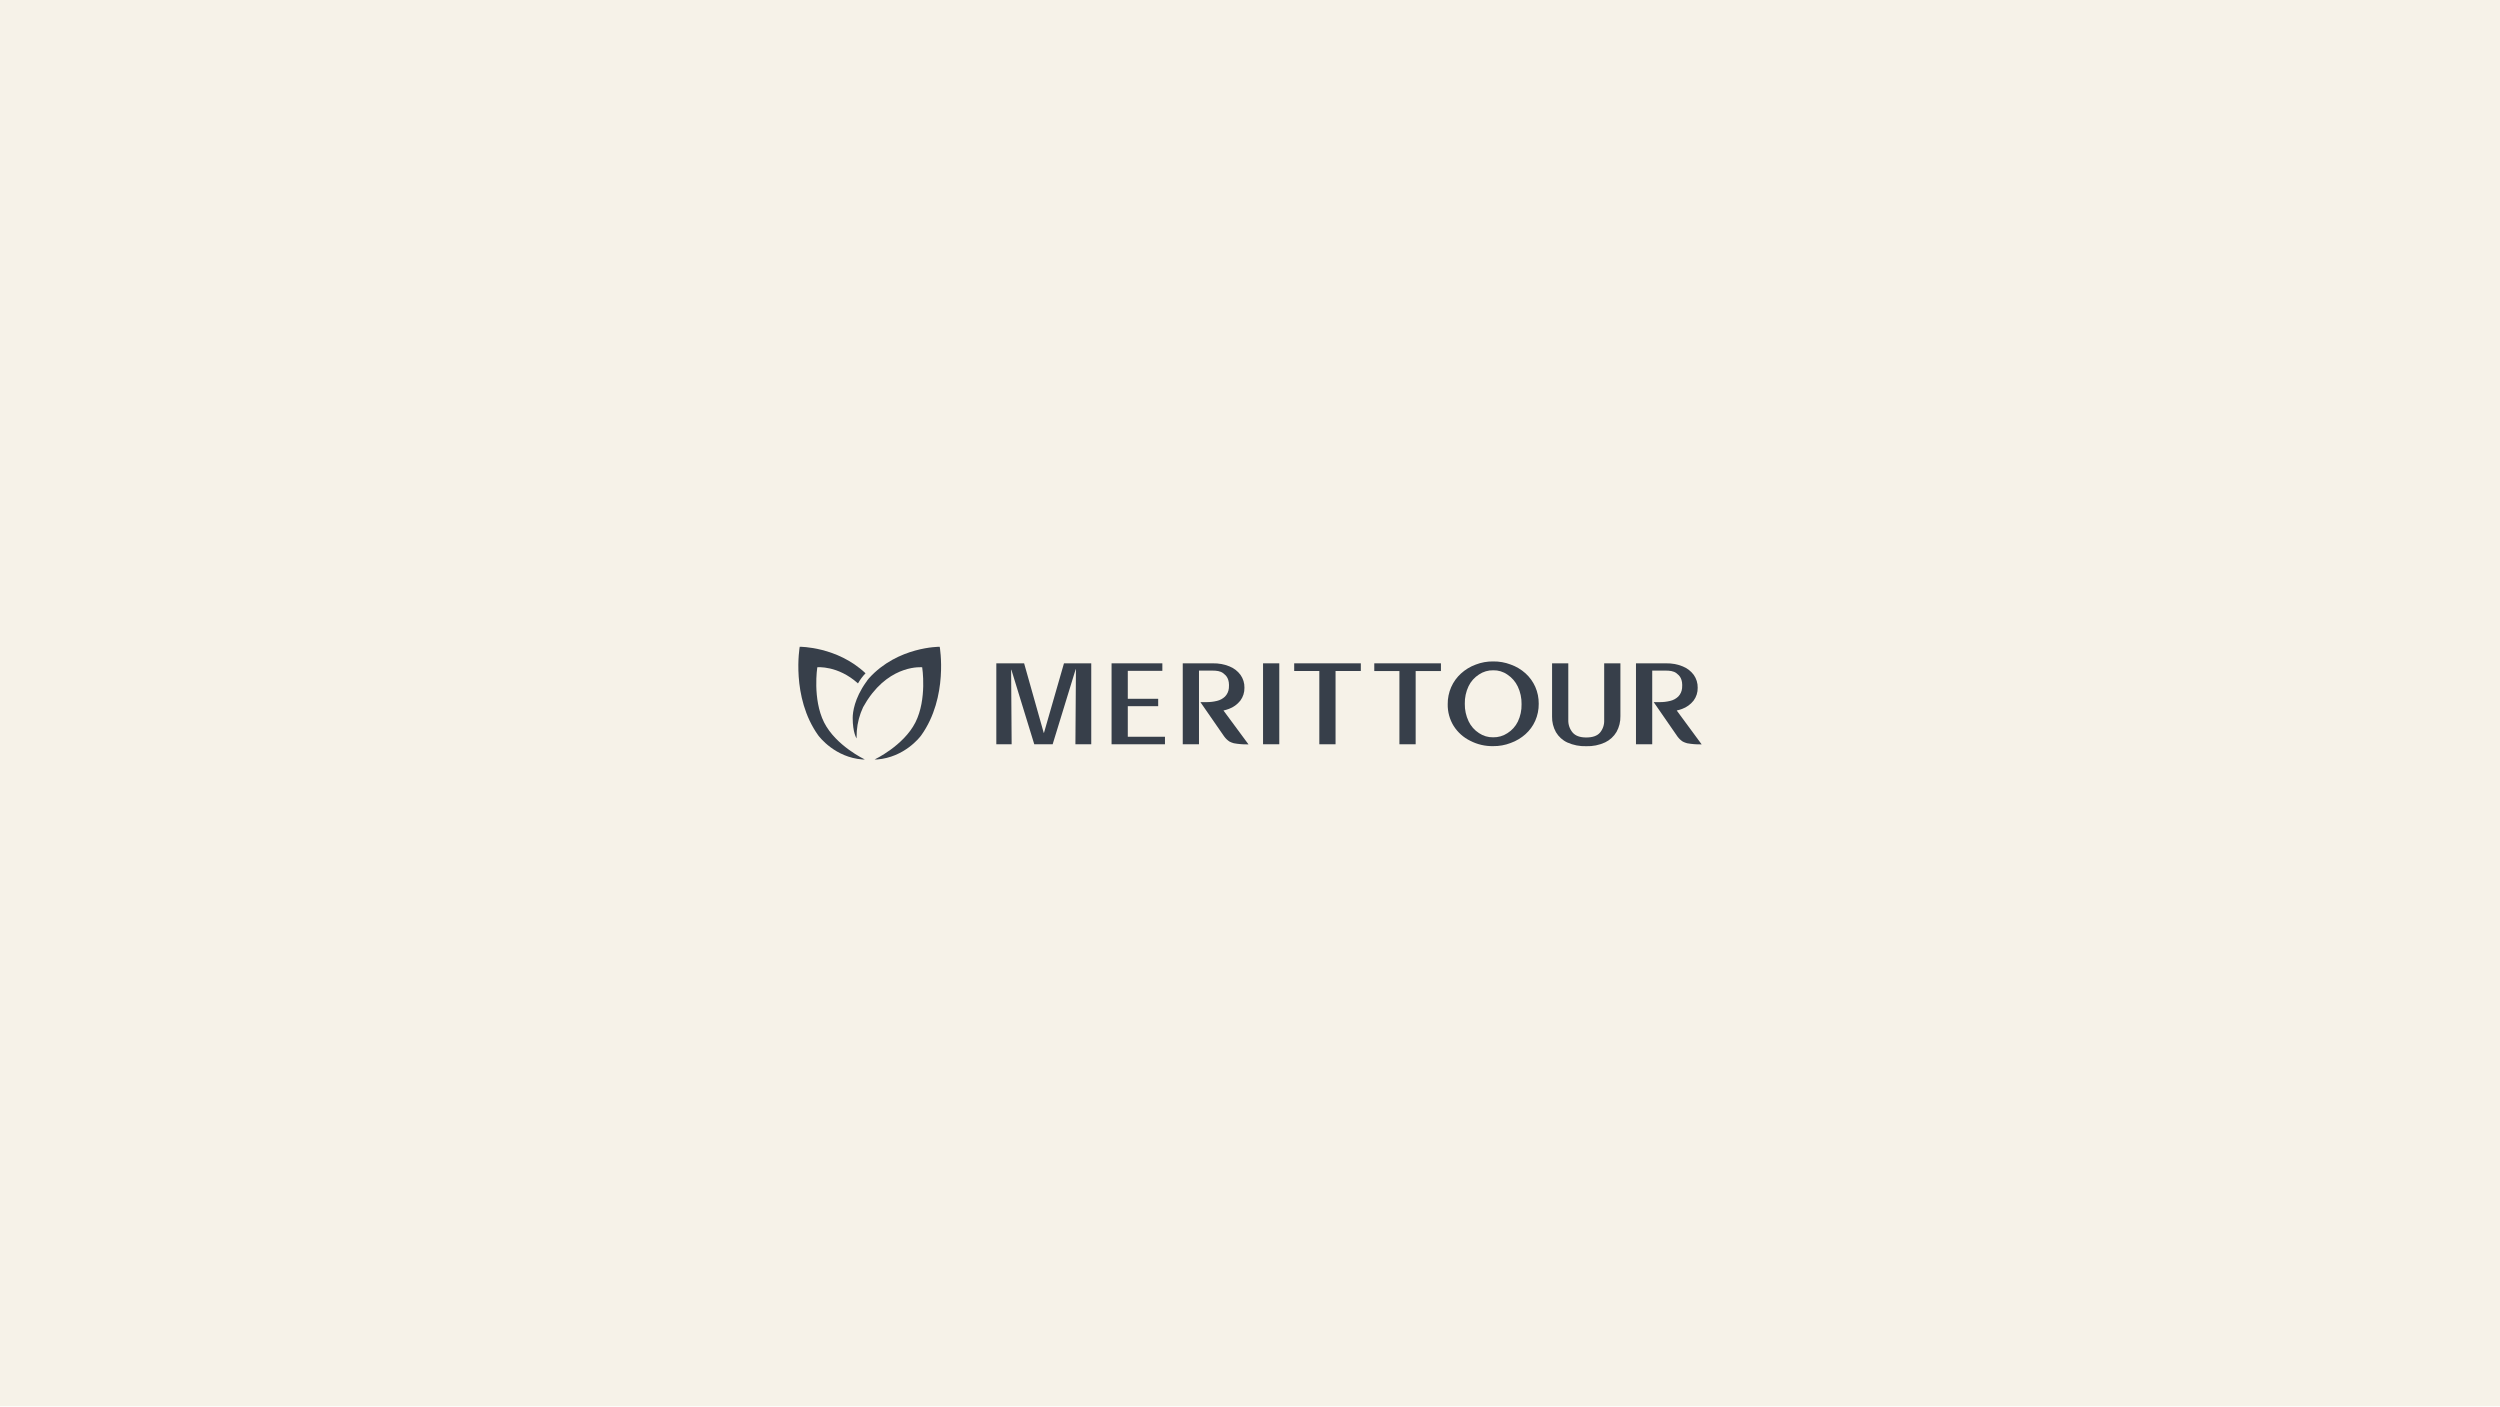
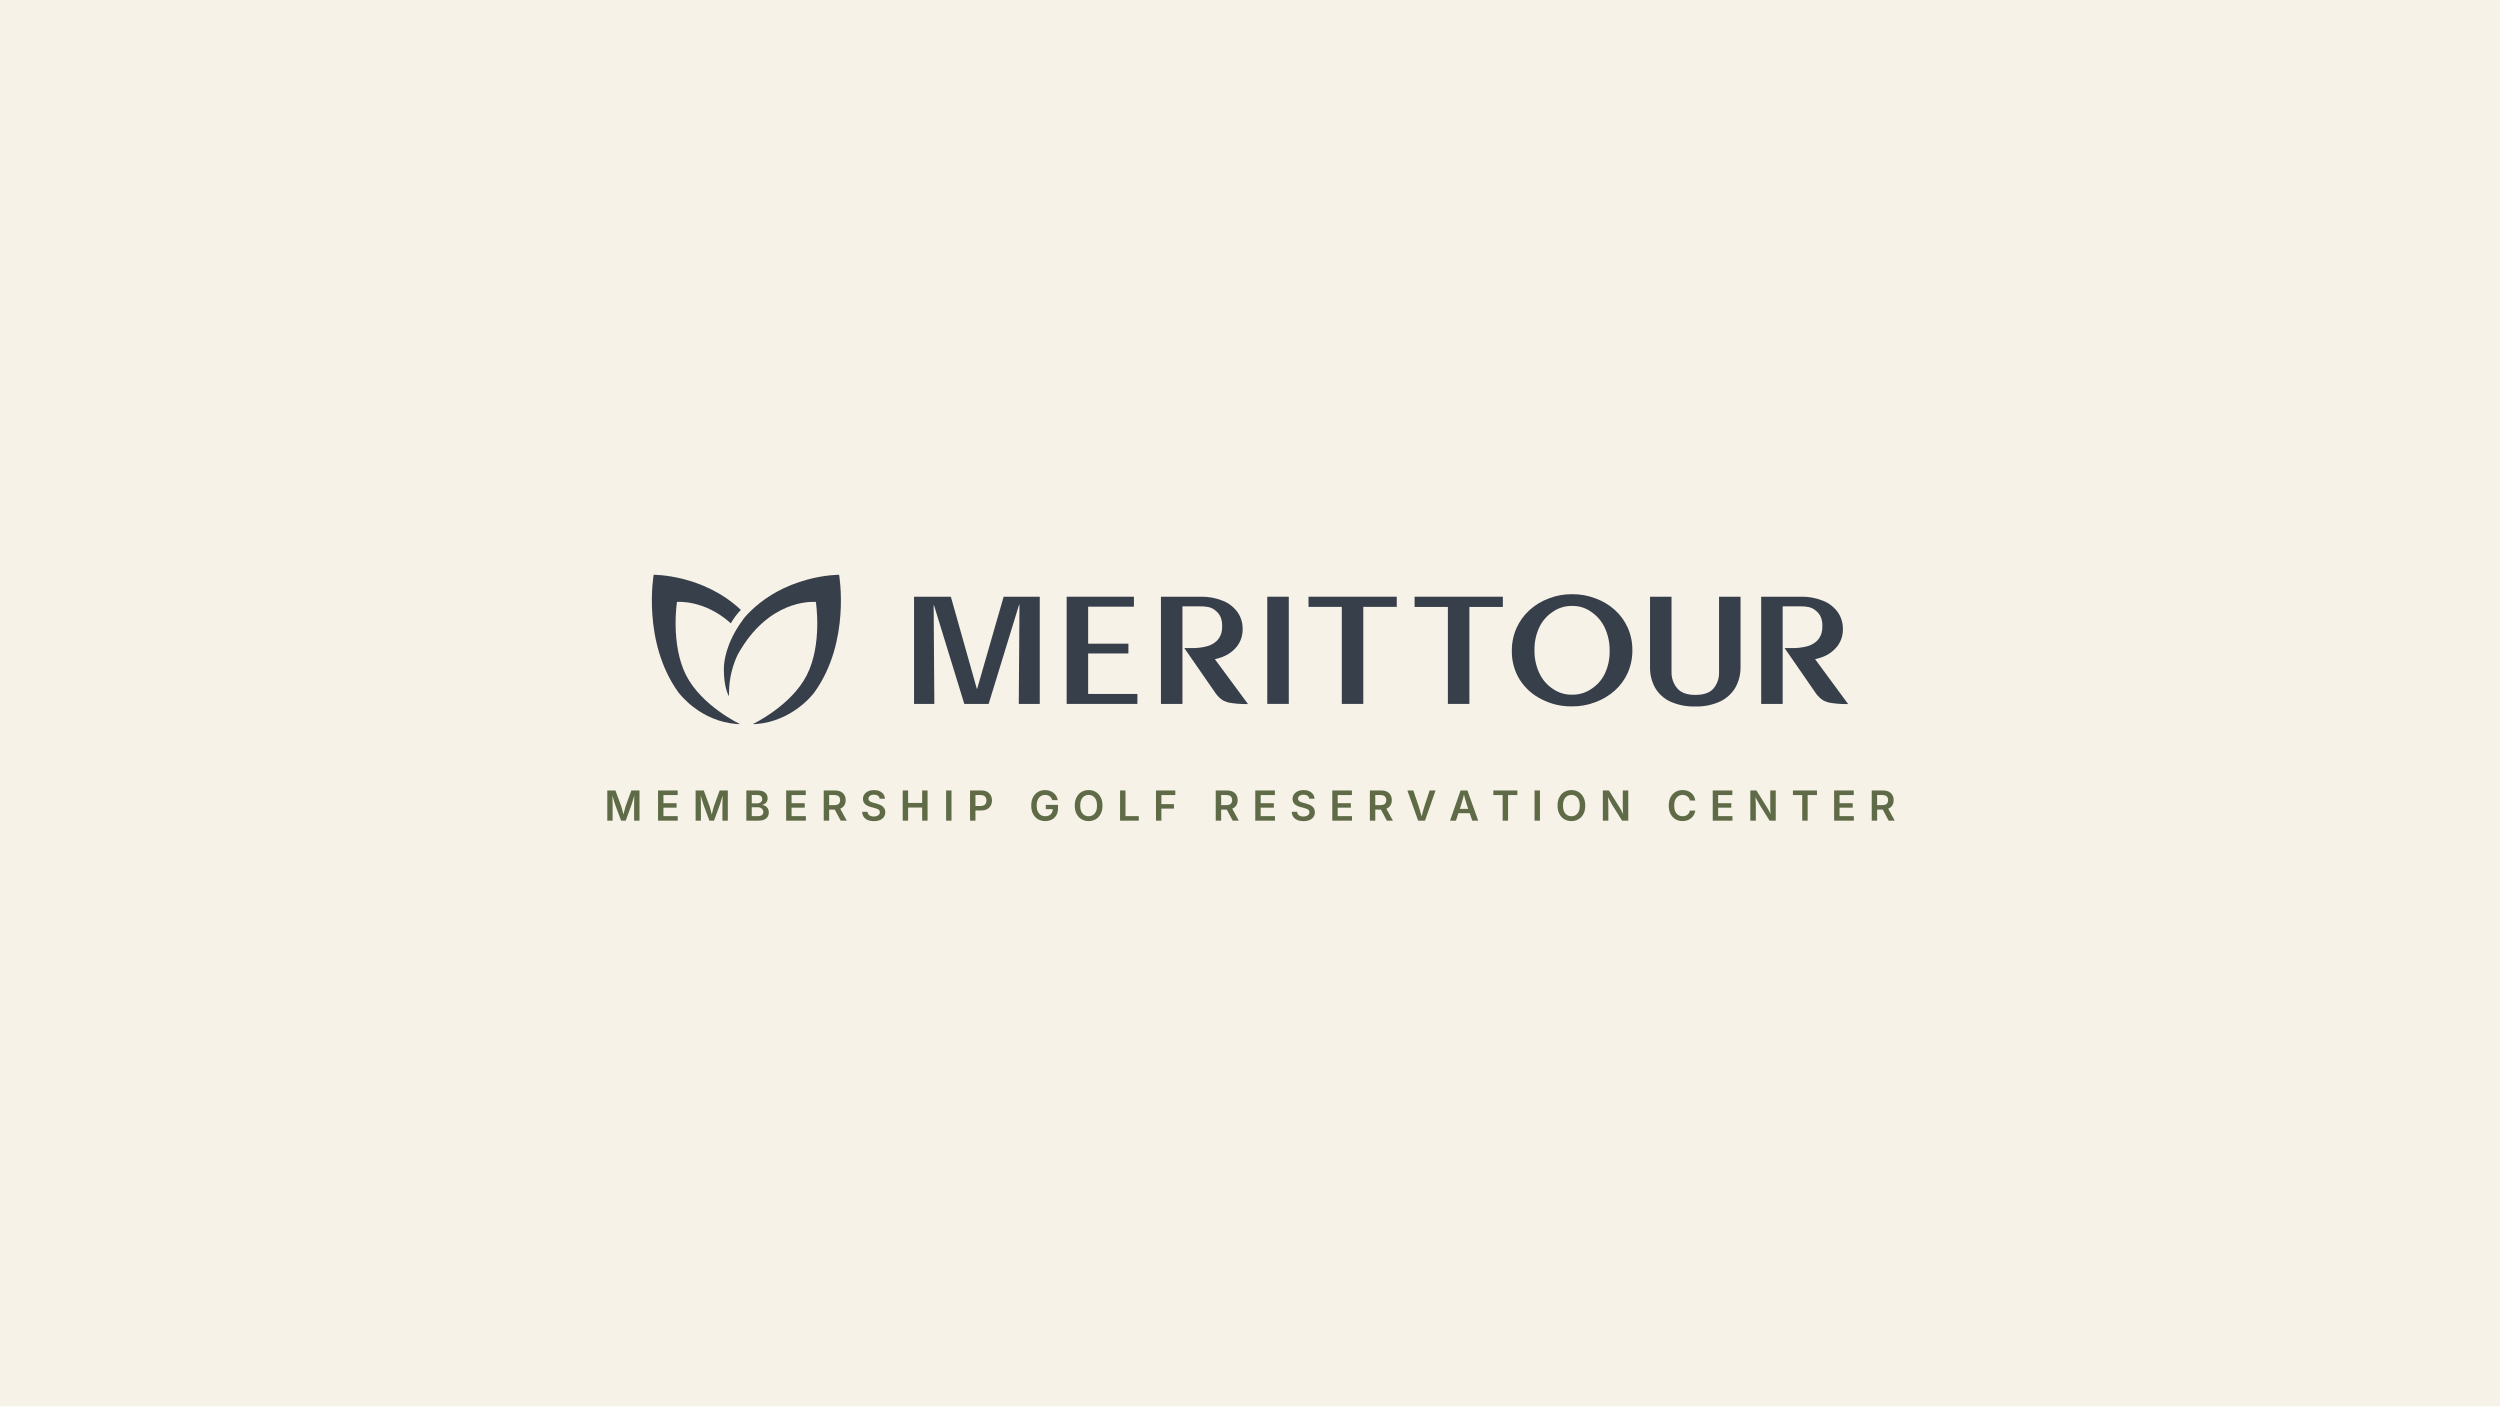
<svg xmlns="http://www.w3.org/2000/svg" width="2048" height="1152" viewBox="0 0 2048 1152">
  <rect width="2048" height="1152" fill="#F6F2E8" />
-   <g transform="translate(654.00 529.83) scale(1.371788)" fill="#373f4a">
+   <g transform="translate(534.00 470.86) scale(1.816692)" fill="#373f4a">
    <polygon points="146.69 51.4 146.54 51.4 134.83 9.89 118.23 9.89 118.23 58.23 127.38 58.23 127.07 13.73 127.22 13.73 140.89 58.23 151.87 58.23 165.61 13.45 165.77 13.45 165.46 58.23 174.92 58.23 174.92 9.89 158.63 9.89 146.69 51.4" />
    <polygon points="196.74 35.48 214.89 35.48 214.89 31.07 196.74 31.07 196.74 14.38 217.38 14.38 217.38 9.89 187.05 9.89 187.05 58.23 218.94 58.23 218.94 53.74 196.74 53.74 196.74 35.48" />
    <rect x="277.51" y="9.89" width="9.7" height="48.33" />
    <polygon points="296.11 14.47 311.12 14.47 311.12 58.23 320.81 58.23 320.81 14.47 335.9 14.47 335.9 9.89 296.11 9.89 296.11 14.47" />
    <polygon points="343.94 14.5 358.95 14.5 358.95 58.23 368.65 58.23 368.65 14.5 383.74 14.5 383.74 9.89 343.94 9.89 343.94 14.5" />
    <path d="M434.24,15.86a26.37,26.37,0,0,0-8.84-5.25,28.41,28.41,0,0,0-10.48-1.85,27.81,27.81,0,0,0-10.4,1.88A26.51,26.51,0,0,0,395.69,16a24.24,24.24,0,0,0-5.83,8.1,24.86,24.86,0,0,0-2.07,10.2,23.92,23.92,0,0,0,3.56,13,24.44,24.44,0,0,0,9.89,8.85,28.57,28.57,0,0,0,13.68,3.19,28,28,0,0,0,10.48-1.88,27.07,27.07,0,0,0,8.84-5.26,23.57,23.57,0,0,0,5.82-8,24.55,24.55,0,0,0,2.08-10.16,24.55,24.55,0,0,0-2.08-10.16A24.12,24.12,0,0,0,434.24,15.86ZM429.67,44.7a16.86,16.86,0,0,1-6.22,6.9,14.88,14.88,0,0,1-8.53,2.47,14.54,14.54,0,0,1-8.45-2.51,17,17,0,0,1-6.21-7.06A23.36,23.36,0,0,1,398,34.06a23.27,23.27,0,0,1,2.23-10.48,17,17,0,0,1,6.21-7A14.68,14.68,0,0,1,415,14.05a14.17,14.17,0,0,1,8.41,2.55,17.59,17.59,0,0,1,6.22,7.14,23.51,23.51,0,0,1,2.26,10.56A22.93,22.93,0,0,1,429.67,44.7Z" />
    <path d="M481.23,43.93a10.81,10.81,0,0,1-2.51,7.36c-1.66,1.92-4.4,2.88-8.2,2.88s-6.48-1-8.18-3a11.12,11.12,0,0,1-2.54-7.46V9.89h-9.69V41.67A18.24,18.24,0,0,0,452.42,51a15.4,15.4,0,0,0,6.84,6.18,25.62,25.62,0,0,0,11.26,2.2,24.89,24.89,0,0,0,11.25-2.27,15.82,15.82,0,0,0,6.85-6.29,18.52,18.52,0,0,0,2.3-9.35V9.89h-9.69Z" />
    <path d="M257.1,37.12a15.52,15.52,0,0,0,6.84-4.94,12.39,12.39,0,0,0,2.46-7.72,12.78,12.78,0,0,0-2.35-7.67,15.12,15.12,0,0,0-6.6-5.08,25.07,25.07,0,0,0-9.89-1.82h-18V58.23h9.7v-44H247c2.76,0,5,.23,6.78,1.6s3.85,3.35,3.32,8.93a8.25,8.25,0,0,1-2.32,5A10.28,10.28,0,0,1,250,32.32a25.34,25.34,0,0,1-6.29.74h-3.6L253.91,53h0l.44.62a12,12,0,0,0,3.14,3,13.5,13.5,0,0,0,2.6,1,41.48,41.48,0,0,0,8.05.67h.68L253.88,38.06A22.35,22.35,0,0,0,257.1,37.12Z" />
    <path d="M84.43,0s-25-.23-42.24,18.8a17.14,17.14,0,0,0-1.73,2.37v-.06c-7,9.81-8,18.06-8,21.41,0,8.74,2.3,12.21,2.3,12.21,0-1.56.08-3.06.15-4.44a40.71,40.71,0,0,1,3.77-14.21q1.11-2,2.26-3.8c.22-.33.45-.66.62-.94,14.07-21,32.4-19.09,32.4-19.09s3,19-4.06,32.94S45.54,67.31,45.54,67.31H47C63.37,66,72.61,54,73.37,52.91,89.74,30,84.43,0,84.43,0Z" />
    <path d="M15.38,45.19c-7-14-4.06-32.94-4.06-32.94S23.5,11,35.62,21.89a29.79,29.79,0,0,1,4.51-6.06C23.15-.19.82,0,.82,0S-4.49,30,11.88,52.91c.76,1,10,13.13,26.43,14.4h1.41S22.44,59.16,15.38,45.19Z" />
    <path d="M527.76,37.12a15.4,15.4,0,0,0,6.84-4.94,12.34,12.34,0,0,0,2.47-7.72,12.85,12.85,0,0,0-2.35-7.67,15.15,15.15,0,0,0-6.61-5.08,25,25,0,0,0-9.89-1.82h-18V58.23h9.7v-44h7.74c2.76,0,5,.23,6.78,1.6s3.85,3.35,3.31,8.93a8.24,8.24,0,0,1-2.31,5,10.28,10.28,0,0,1-4.77,2.56,25.42,25.42,0,0,1-6.3.74H510.8L524.58,53h0l.43.62a12.05,12.05,0,0,0,3.15,3,13.5,13.5,0,0,0,2.6,1,41.42,41.42,0,0,0,8,.67h.68L524.55,38.06A22.21,22.21,0,0,0,527.76,37.12Z" />
  </g>
+   <path transform="translate(495.01 672.30)" fill="#5F6B47" d="M6.840 0L2.490 0L2.490-24.736L9.164-24.736L13.862-11.970Q14.111-11.256 14.418-10.135Q14.726-9.015 15.049-7.720Q15.373-6.425 15.664-5.188Q15.954-3.951 16.153-3.005L15.257-3.005Q15.456-3.935 15.747-5.155Q16.037-6.375 16.361-7.678Q16.685-8.981 16.992-10.110Q17.299-11.239 17.531-11.970L22.180-24.736L28.870-24.736L28.870 0L24.454 0L24.454-12.484Q24.454-13.281 24.471-14.410Q24.487-15.539 24.521-16.834Q24.554-18.129 24.587-19.449Q24.620-20.769 24.620-21.964L24.936-21.964Q24.604-20.652 24.213-19.283Q23.823-17.913 23.441-16.626Q23.060-15.340 22.719-14.261Q22.379-13.182 22.130-12.484L17.564 0L13.796 0L9.164-12.484Q8.915-13.182 8.575-14.236Q8.234-15.290 7.844-16.568Q7.454-17.847 7.064-19.233Q6.674-20.619 6.292-21.964L6.657-21.964Q6.674-20.852 6.707-19.548Q6.740-18.245 6.765-16.934Q6.790-15.622 6.815-14.468Q6.840-13.314 6.840-12.484 M60.187 0L44.051 0L44.051-24.736L60.121-24.736L60.121-21.001L48.483-21.001L48.483-14.327L59.258-14.327L59.258-10.642L48.483-10.642L48.483-3.735L60.187-3.735 M79.186 0L74.837 0L74.837-24.736L81.510-24.736L86.209-11.970Q86.458-11.256 86.765-10.135Q87.072-9.015 87.396-7.720Q87.719-6.425 88.010-5.188Q88.300-3.951 88.500-3.005L87.603-3.005Q87.802-3.935 88.093-5.155Q88.383-6.375 88.707-7.678Q89.031-8.981 89.338-10.110Q89.645-11.239 89.878-11.970L94.526-24.736L101.216-24.736L101.216 0L96.800 0L96.800-12.484Q96.800-13.281 96.817-14.410Q96.834-15.539 96.867-16.834Q96.900-18.129 96.933-19.449Q96.966-20.769 96.966-21.964L97.282-21.964Q96.950-20.652 96.560-19.283Q96.170-17.913 95.788-16.626Q95.406-15.340 95.066-14.261Q94.725-13.182 94.476-12.484L89.911 0L86.142 0L81.510-12.484Q81.261-13.182 80.921-14.236Q80.581-15.290 80.191-16.568Q79.800-17.847 79.410-19.233Q79.020-20.619 78.638-21.964L79.004-21.964Q79.020-20.852 79.053-19.548Q79.087-18.245 79.111-16.934Q79.136-15.622 79.161-14.468Q79.186-13.314 79.186-12.484 M126.374 0L116.397 0L116.397-24.736L125.860-24.736Q128.533-24.736 130.309-23.890Q132.085-23.043 132.965-21.599Q133.845-20.154 133.845-18.312Q133.845-16.801 133.264-15.730Q132.683-14.659 131.712-13.995Q130.741-13.331 129.529-13.049L129.529-12.800Q130.840-12.733 132.052-12.003Q133.264-11.272 134.036-9.944Q134.808-8.616 134.808-6.740Q134.808-4.814 133.878-3.287Q132.949-1.760 131.081-0.880Q129.213 0 126.374 0M120.829-10.990L120.829-3.702L125.677-3.702Q128.134-3.702 129.222-4.648Q130.309-5.595 130.309-7.072Q130.309-8.185 129.761-9.073Q129.213-9.961 128.209-10.476Q127.204-10.990 125.827-10.990L120.829-10.990M120.829-21.051L120.829-14.194L125.295-14.194Q126.474-14.194 127.404-14.626Q128.333-15.058 128.873-15.854Q129.413-16.651 129.413-17.747Q129.413-19.191 128.400-20.121Q127.387-21.051 125.395-21.051 M165.146 0L149.009 0L149.009-24.736L165.079-24.736L165.079-21.001L153.442-21.001L153.442-14.327L164.216-14.327L164.216-10.642L153.442-10.642L153.442-3.735L165.146-3.735 M184.228 0L179.795 0L179.795-24.736L189.042-24.736Q191.881-24.736 193.823-23.740Q195.766-22.744 196.762-20.959Q197.758-19.175 197.758-16.817Q197.758-14.460 196.753-12.717Q195.749-10.974 193.790-10.027Q191.831-9.081 188.976-9.081L182.368-9.081L182.368-12.750L188.395-12.750Q190.071-12.750 191.134-13.223Q192.196-13.696 192.711-14.609Q193.226-15.522 193.226-16.817Q193.226-18.146 192.711-19.083Q192.196-20.021 191.125-20.520Q190.055-21.018 188.361-21.018L184.228-21.018L184.228 0M198.671 0L193.707 0L187.697-11.223L192.545-11.223 M220.857 0.382Q217.985 0.382 215.868-0.515Q213.752-1.411 212.556-3.121Q211.361-4.831 211.262-7.271L215.628-7.271Q215.744-5.977 216.441-5.113Q217.138-4.250 218.284-3.827Q219.429-3.403 220.824-3.403Q222.285-3.403 223.406-3.852Q224.526-4.300 225.157-5.105Q225.788-5.910 225.788-6.973Q225.788-7.936 225.232-8.566Q224.676-9.197 223.671-9.637Q222.667-10.077 221.322-10.409L218.516-11.140Q215.412-11.937 213.677-13.547Q211.942-15.157 211.942-17.780Q211.942-19.972 213.121-21.615Q214.300-23.259 216.342-24.164Q218.384-25.068 220.973-25.068Q223.613-25.068 225.605-24.155Q227.597-23.242 228.718-21.632Q229.839-20.021 229.888-17.963L225.589-17.963Q225.423-19.557 224.169-20.428Q222.916-21.300 220.907-21.300Q219.512-21.300 218.508-20.876Q217.504-20.453 216.964-19.723Q216.425-18.992 216.425-18.046Q216.425-17.017 217.064-16.353Q217.703-15.688 218.674-15.290Q219.645-14.892 220.641-14.643L222.949-14.045Q224.327-13.713 225.622-13.165Q226.917-12.617 227.954-11.779Q228.992-10.940 229.606-9.745Q230.221-8.550 230.221-6.939Q230.221-4.765 229.108-3.113Q227.996-1.461 225.904-0.540Q223.812 0.382 220.857 0.382 M248.921 0L244.488 0L244.488-24.736L248.921-24.736L248.921-14.510L260.425-14.510L260.425-24.736L264.858-24.736L264.858 0L260.425 0L260.425-10.774L248.921-10.774 M280.038-24.736L284.471-24.736L284.471 0L280.038 0 M304.084 0L299.652 0L299.652-24.736L308.899-24.736Q311.737-24.736 313.680-23.674Q315.622-22.611 316.618-20.760Q317.614-18.909 317.614-16.552Q317.614-14.178 316.610-12.335Q315.606-10.492 313.647-9.430Q311.688-8.367 308.832-8.367L302.706-8.367L302.706-12.020L308.251-12.020Q309.928-12.020 310.999-12.601Q312.070-13.182 312.576-14.211Q313.082-15.240 313.082-16.552Q313.082-17.863 312.576-18.876Q312.070-19.889 310.990-20.453Q309.911-21.018 308.218-21.018L304.084-21.018 M361.223 0.332Q357.804 0.332 355.230-1.212Q352.657-2.756 351.213-5.595Q349.768-8.434 349.768-12.335Q349.768-16.336 351.254-19.183Q352.740-22.030 355.297-23.549Q357.853-25.068 361.091-25.068Q363.133-25.068 364.901-24.471Q366.669-23.873 368.055-22.769Q369.441-21.665 370.329-20.154Q371.218-18.644 371.500-16.834L366.968-16.834Q366.669-17.830 366.146-18.610Q365.623-19.391 364.884-19.955Q364.145-20.520 363.207-20.810Q362.269-21.101 361.140-21.101Q359.148-21.101 357.579-20.088Q356.011-19.075 355.114-17.133Q354.218-15.190 354.218-12.368Q354.218-9.579 355.114-7.628Q356.011-5.678 357.588-4.657Q359.165-3.636 361.240-3.636Q363.133-3.636 364.519-4.366Q365.905-5.097 366.660-6.441Q367.416-7.786 367.416-9.612L368.429-9.446L361.705-9.446L361.705-12.933L371.716-12.933L371.716-9.961Q371.716-6.790 370.363-4.474Q369.010-2.158 366.644-0.913Q364.278 0.332 361.223 0.332 M396.807 0.332Q393.553 0.332 390.980-1.179Q388.407-2.689 386.921-5.528Q385.435-8.367 385.435-12.352Q385.435-16.353 386.921-19.200Q388.407-22.047 390.980-23.558Q393.553-25.068 396.807-25.068Q400.045-25.068 402.609-23.558Q405.174-22.047 406.660-19.200Q408.146-16.353 408.146-12.352Q408.146-8.367 406.660-5.520Q405.174-2.673 402.609-1.170Q400.045 0.332 396.807 0.332M396.807-3.636Q398.816-3.636 400.368-4.640Q401.921-5.645 402.800-7.595Q403.680-9.546 403.680-12.352Q403.680-15.190 402.800-17.141Q401.921-19.092 400.368-20.096Q398.816-21.101 396.807-21.101Q394.782-21.101 393.221-20.088Q391.661-19.075 390.773-17.125Q389.884-15.174 389.884-12.352Q389.884-9.546 390.773-7.604Q391.661-5.661 393.221-4.648Q394.782-3.636 396.807-3.636 M437.903 0L422.546 0L422.546-24.736L426.979-24.736L426.979-3.735L437.903-3.735 M456.404 0L451.971 0L451.971-24.736L467.809-24.736L467.809-21.001L456.404-21.001L456.404-13.580L466.696-13.580L466.696-9.895L456.404-9.895 M505.358 0L500.926 0L500.926-24.736L510.173-24.736Q513.012-24.736 514.954-23.740Q516.896-22.744 517.892-20.959Q518.888-19.175 518.888-16.817Q518.888-14.460 517.884-12.717Q516.880-10.974 514.921-10.027Q512.962-9.081 510.106-9.081L503.499-9.081L503.499-12.750L509.525-12.750Q511.202-12.750 512.264-13.223Q513.327-13.696 513.842-14.609Q514.356-15.522 514.356-16.817Q514.356-18.146 513.842-19.083Q513.327-20.021 512.256-20.520Q511.185-21.018 509.492-21.018L505.358-21.018L505.358 0M519.802 0L514.838 0L508.828-11.223L513.676-11.223 M549.442 0L533.305 0L533.305-24.736L549.376-24.736L549.376-21.001L537.738-21.001L537.738-14.327L548.512-14.327L548.512-10.642L537.738-10.642L537.738-3.735L549.442-3.735 M572.774 0.382Q569.902 0.382 567.785-0.515Q565.668-1.411 564.473-3.121Q563.278-4.831 563.178-7.271L567.544-7.271Q567.661-5.977 568.358-5.113Q569.055-4.250 570.201-3.827Q571.346-3.403 572.741-3.403Q574.202-3.403 575.322-3.852Q576.443-4.300 577.074-5.105Q577.704-5.910 577.704-6.973Q577.704-7.936 577.148-8.566Q576.592-9.197 575.588-9.637Q574.583-10.077 573.239-10.409L570.433-11.140Q567.329-11.937 565.594-13.547Q563.859-15.157 563.859-17.780Q563.859-19.972 565.037-21.615Q566.216-23.259 568.258-24.164Q570.300-25.068 572.890-25.068Q575.530-25.068 577.522-24.155Q579.514-23.242 580.635-21.632Q581.755-20.021 581.805-17.963L577.505-17.963Q577.339-19.557 576.086-20.428Q574.832-21.300 572.824-21.300Q571.429-21.300 570.425-20.876Q569.420-20.453 568.881-19.723Q568.341-18.992 568.341-18.046Q568.341-17.017 568.980-16.353Q569.620-15.688 570.591-15.290Q571.562-14.892 572.558-14.643L574.866-14.045Q576.244-13.713 577.538-13.165Q578.833-12.617 579.871-11.779Q580.909-10.940 581.523-9.745Q582.137-8.550 582.137-6.939Q582.137-4.765 581.025-3.113Q579.912-1.461 577.821-0.540Q575.729 0.382 572.774 0.382 M612.541 0L596.404 0L596.404-24.736L612.475-24.736L612.475-21.001L600.837-21.001L600.837-14.327L611.612-14.327L611.612-10.642L600.837-10.642L600.837-3.735L612.541-3.735 M631.623 0L627.190 0L627.190-24.736L636.438-24.736Q639.276-24.736 641.219-23.740Q643.161-22.744 644.157-20.959Q645.153-19.175 645.153-16.817Q645.153-14.460 644.149-12.717Q643.145-10.974 641.186-10.027Q639.227-9.081 636.371-9.081L629.764-9.081L629.764-12.750L635.790-12.750Q637.467-12.750 638.529-13.223Q639.592-13.696 640.106-14.609Q640.621-15.522 640.621-16.817Q640.621-18.146 640.106-19.083Q639.592-20.021 638.521-20.520Q637.450-21.018 635.757-21.018L631.623-21.018L631.623 0M646.066 0L641.103 0L635.093-11.223L639.940-11.223 M672.337 0L666.725 0L657.910-24.736L662.774-24.736L667.157-11.887Q667.771-9.961 668.485-7.446Q669.199-4.931 670.029-1.760L669.099-1.760Q669.929-4.980 670.618-7.471Q671.307-9.961 671.905-11.887L676.155-24.736L681.003-24.736 M697.694 0L692.846 0L701.479-24.736L707.107-24.736L715.939 0L711.075 0L706.675-12.850Q706.028-14.842 705.331-17.357Q704.633-19.872 703.787-23.076L704.716-23.076Q703.886-19.839 703.214-17.307Q702.542-14.775 701.944-12.850L697.694 0M710.909-6.126L697.877-6.126L697.877-9.695L710.909-9.695 M735.967-21.001L728.330-21.001L728.330-24.736L748.020-24.736L748.020-21.001L740.400-21.001L740.400 0L735.967 0 M762.088-24.736L766.521-24.736L766.521 0L762.088 0 M792.293 0.332Q789.039 0.332 786.466-1.179Q783.893-2.689 782.407-5.528Q780.921-8.367 780.921-12.352Q780.921-16.353 782.407-19.200Q783.893-22.047 786.466-23.558Q789.039-25.068 792.293-25.068Q795.530-25.068 798.095-23.558Q800.660-22.047 802.146-19.200Q803.632-16.353 803.632-12.352Q803.632-8.367 802.146-5.520Q800.660-2.673 798.095-1.170Q795.530 0.332 792.293 0.332M792.293-3.636Q794.302-3.636 795.854-4.640Q797.406-5.645 798.286-7.595Q799.166-9.546 799.166-12.352Q799.166-15.190 798.286-17.141Q797.406-19.092 795.854-20.096Q794.302-21.101 792.293-21.101Q790.268-21.101 788.707-20.088Q787.146-19.075 786.258-17.125Q785.370-15.174 785.370-12.352Q785.370-9.546 786.258-7.604Q787.146-5.661 788.707-4.648Q790.268-3.636 792.293-3.636 M822.548 0L818.032 0L818.032-24.736L823.046-24.736L831.596-11.106Q832.127-10.260 832.724-9.189Q833.322-8.118 833.970-6.798Q834.617-5.479 835.248-3.868L834.750-3.868Q834.634-5.263 834.542-6.732Q834.451-8.201 834.409-9.521Q834.368-10.841 834.368-11.754L834.368-24.736L838.867-24.736L838.867 0L833.837 0L826.117-12.269Q825.387-13.447 824.739-14.593Q824.092-15.738 823.345-17.183Q822.597-18.627 821.535-20.669L822.166-20.669Q822.265-18.859 822.348-17.241Q822.431-15.622 822.490-14.344Q822.548-13.065 822.548-12.285 M883.356 0.332Q880.102 0.332 877.545-1.179Q874.989-2.689 873.511-5.528Q872.034-8.367 872.034-12.352Q872.034-16.353 873.519-19.200Q875.005-22.047 877.570-23.558Q880.135-25.068 883.356-25.068Q885.381-25.068 887.149-24.496Q888.917-23.923 890.304-22.819Q891.690-21.715 892.586-20.121Q893.483-18.527 893.782-16.502L889.316-16.502Q889.100-17.614 888.577-18.461Q888.054-19.308 887.274-19.897Q886.494-20.486 885.514-20.793Q884.535-21.101 883.422-21.101Q881.397-21.101 879.828-20.080Q878.259-19.059 877.371-17.108Q876.483-15.157 876.483-12.352Q876.483-9.513 877.379-7.570Q878.276-5.628 879.845-4.632Q881.413-3.636 883.406-3.636Q884.518-3.636 885.497-3.943Q886.477-4.250 887.266-4.839Q888.054-5.429 888.585-6.284Q889.117-7.139 889.316-8.234L893.798-8.234Q893.549-6.458 892.711-4.906Q891.872-3.354 890.511-2.175Q889.150-0.996 887.349-0.332Q885.547 0.332 883.356 0.332 M924.202 0L908.066 0L908.066-24.736L924.136-24.736L924.136-21.001L912.498-21.001L912.498-14.327L923.273-14.327L923.273-10.642L912.498-10.642L912.498-3.735L924.202-3.735 M943.367 0L938.852 0L938.852-24.736L943.865-24.736L952.415-11.106Q952.946-10.260 953.544-9.189Q954.142-8.118 954.789-6.798Q955.437-5.479 956.067-3.868L955.569-3.868Q955.453-5.263 955.362-6.732Q955.271-8.201 955.229-9.521Q955.188-10.841 955.188-11.754L955.188-24.736L959.687-24.736L959.687 0L954.656 0L946.937-12.269Q946.206-13.447 945.559-14.593Q944.911-15.738 944.164-17.183Q943.417-18.627 942.354-20.669L942.985-20.669Q943.085-18.859 943.168-17.241Q943.251-15.622 943.309-14.344Q943.367-13.065 943.367-12.285 M981.391-21.001L973.755-21.001L973.755-24.736L993.444-24.736L993.444-21.001L985.824-21.001L985.824 0L981.391 0 M1023.649 0L1007.512 0L1007.512-24.736L1023.583-24.736L1023.583-21.001L1011.945-21.001L1011.945-14.327L1022.719-14.327L1022.719-10.642L1011.945-10.642L1011.945-3.735L1023.649-3.735 M1042.731 0L1038.298 0L1038.298-24.736L1047.545-24.736Q1050.384-24.736 1052.327-23.740Q1054.269-22.744 1055.265-20.959Q1056.261-19.175 1056.261-16.817Q1056.261-14.460 1055.257-12.717Q1054.252-10.974 1052.293-10.027Q1050.334-9.081 1047.479-9.081L1040.871-9.081L1040.871-12.750L1046.898-12.750Q1048.575-12.750 1049.637-13.223Q1050.700-13.696 1051.214-14.609Q1051.729-15.522 1051.729-16.817Q1051.729-18.146 1051.214-19.083Q1050.700-20.021 1049.629-20.520Q1048.558-21.018 1046.865-21.018L1042.731-21.018L1042.731 0M1057.174 0L1052.210 0L1046.201-11.223L1051.048-11.223" />
</svg>
